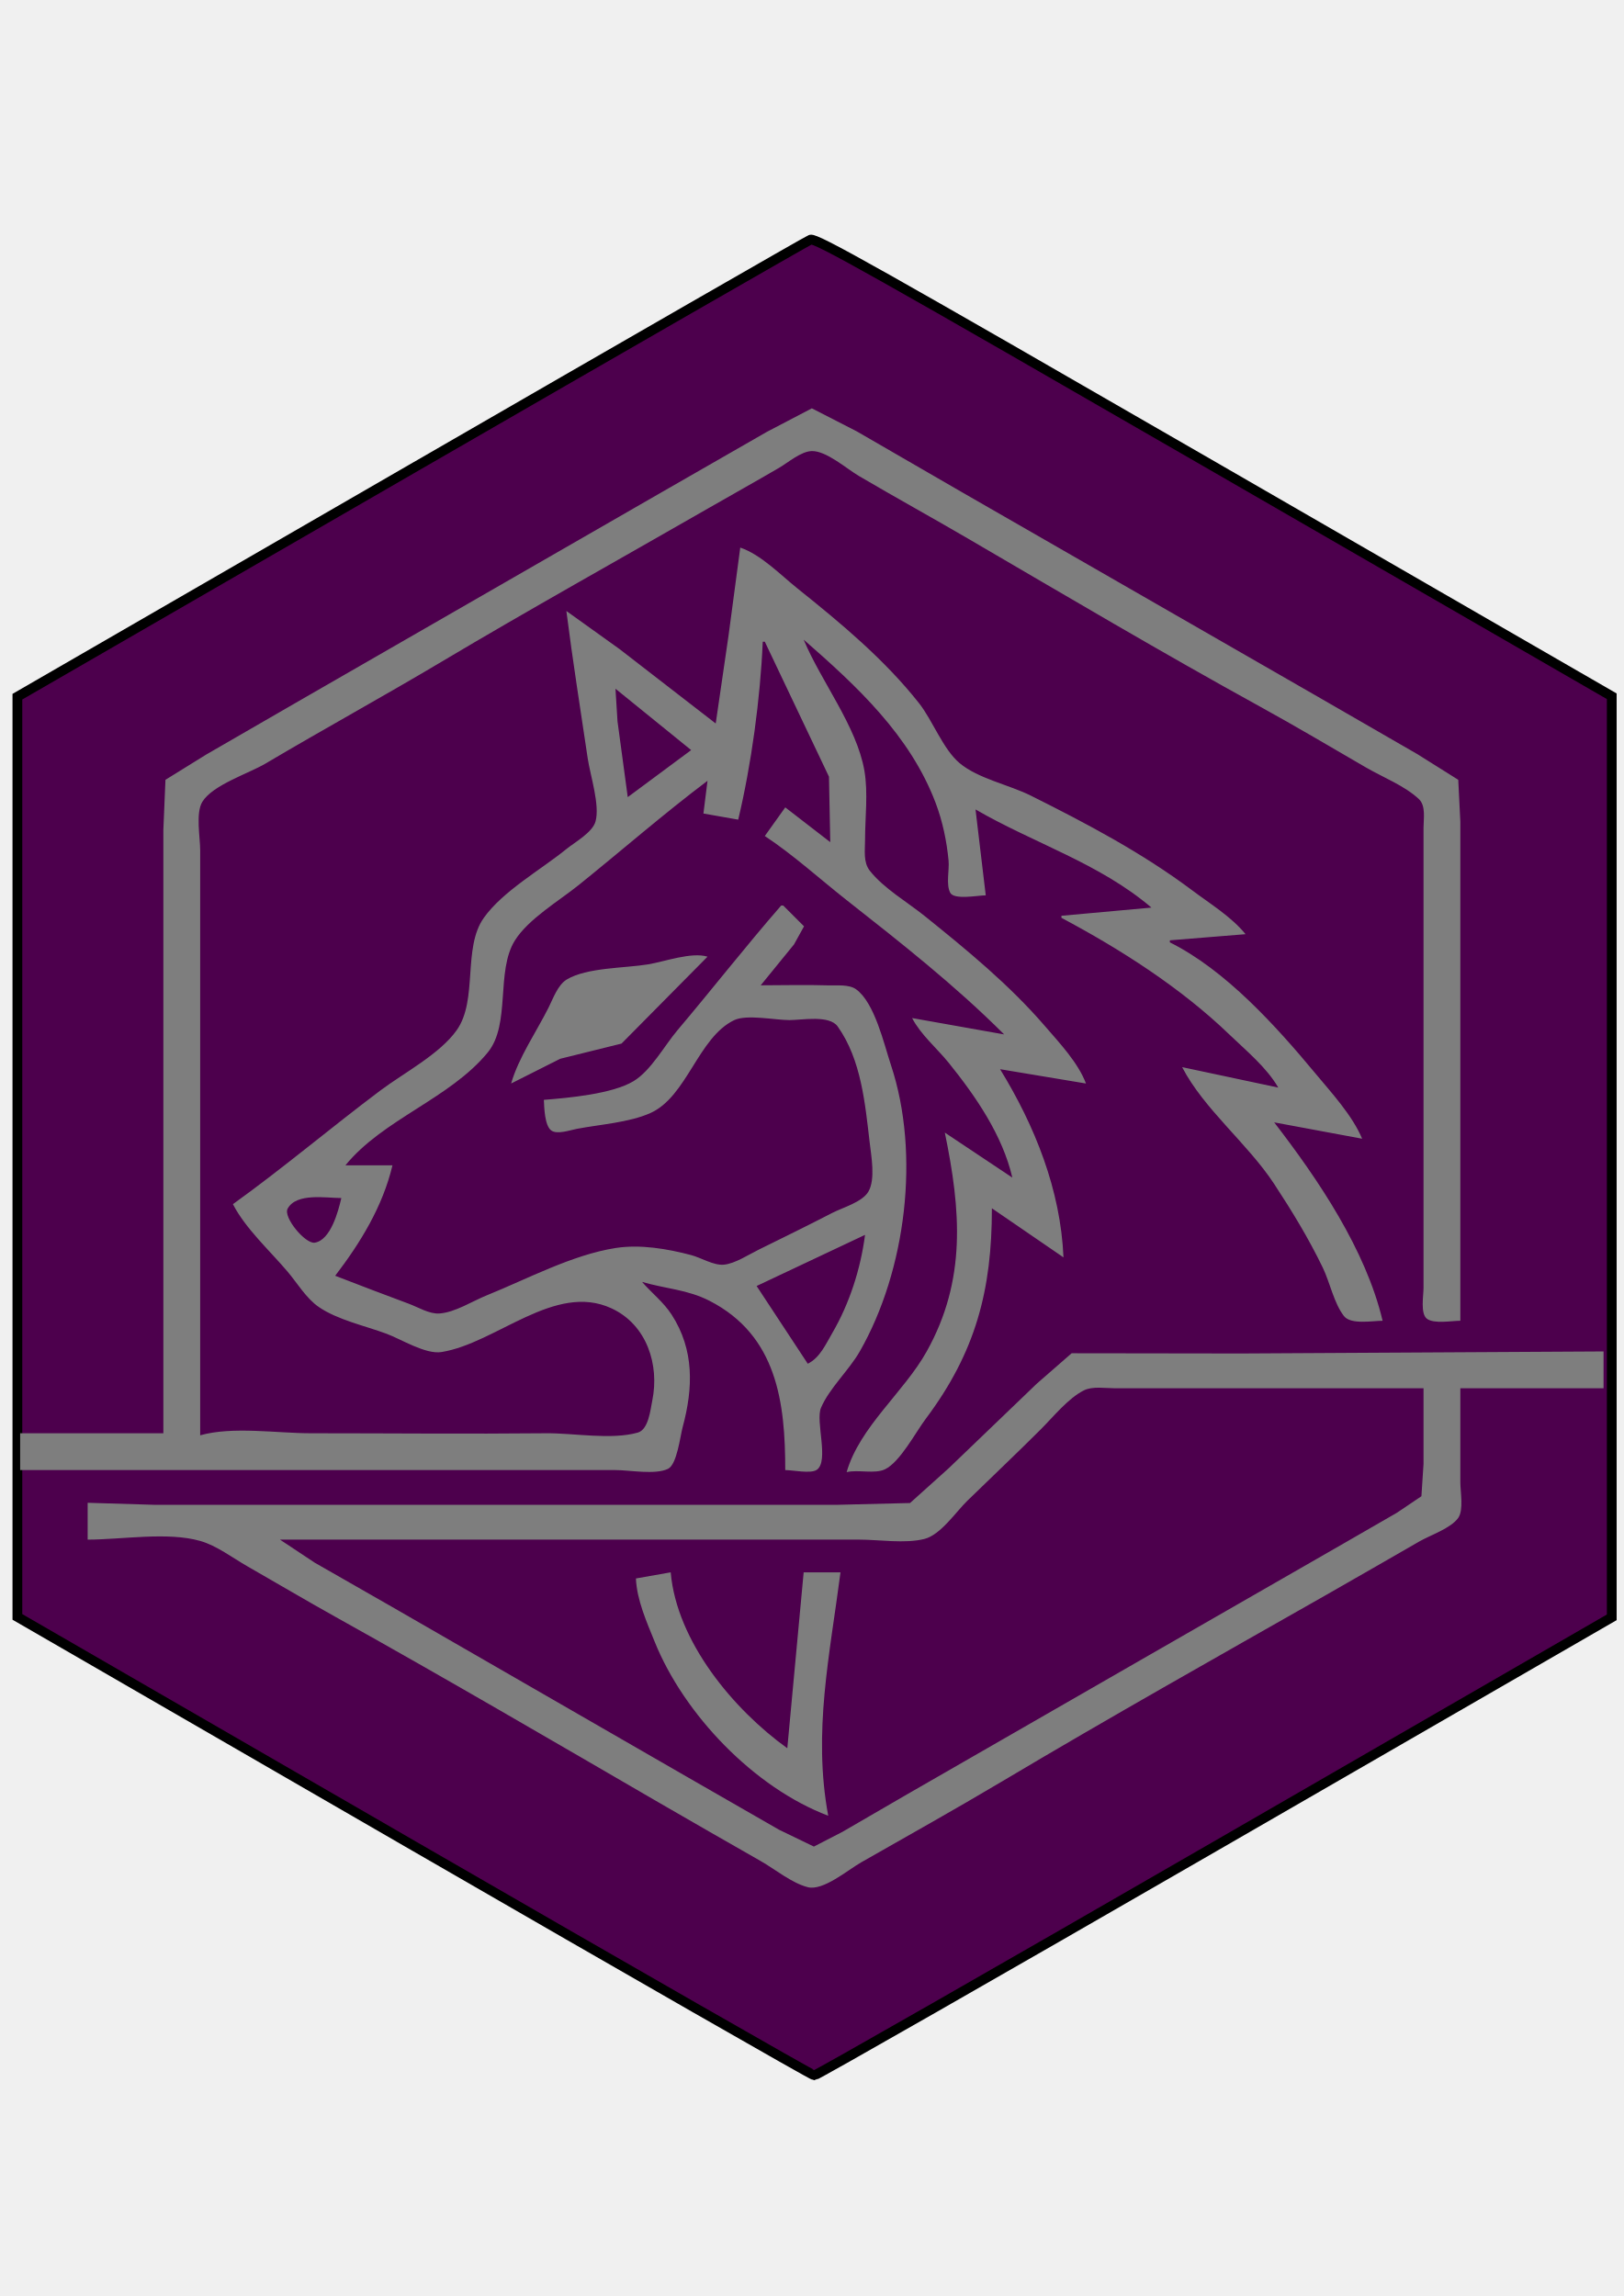
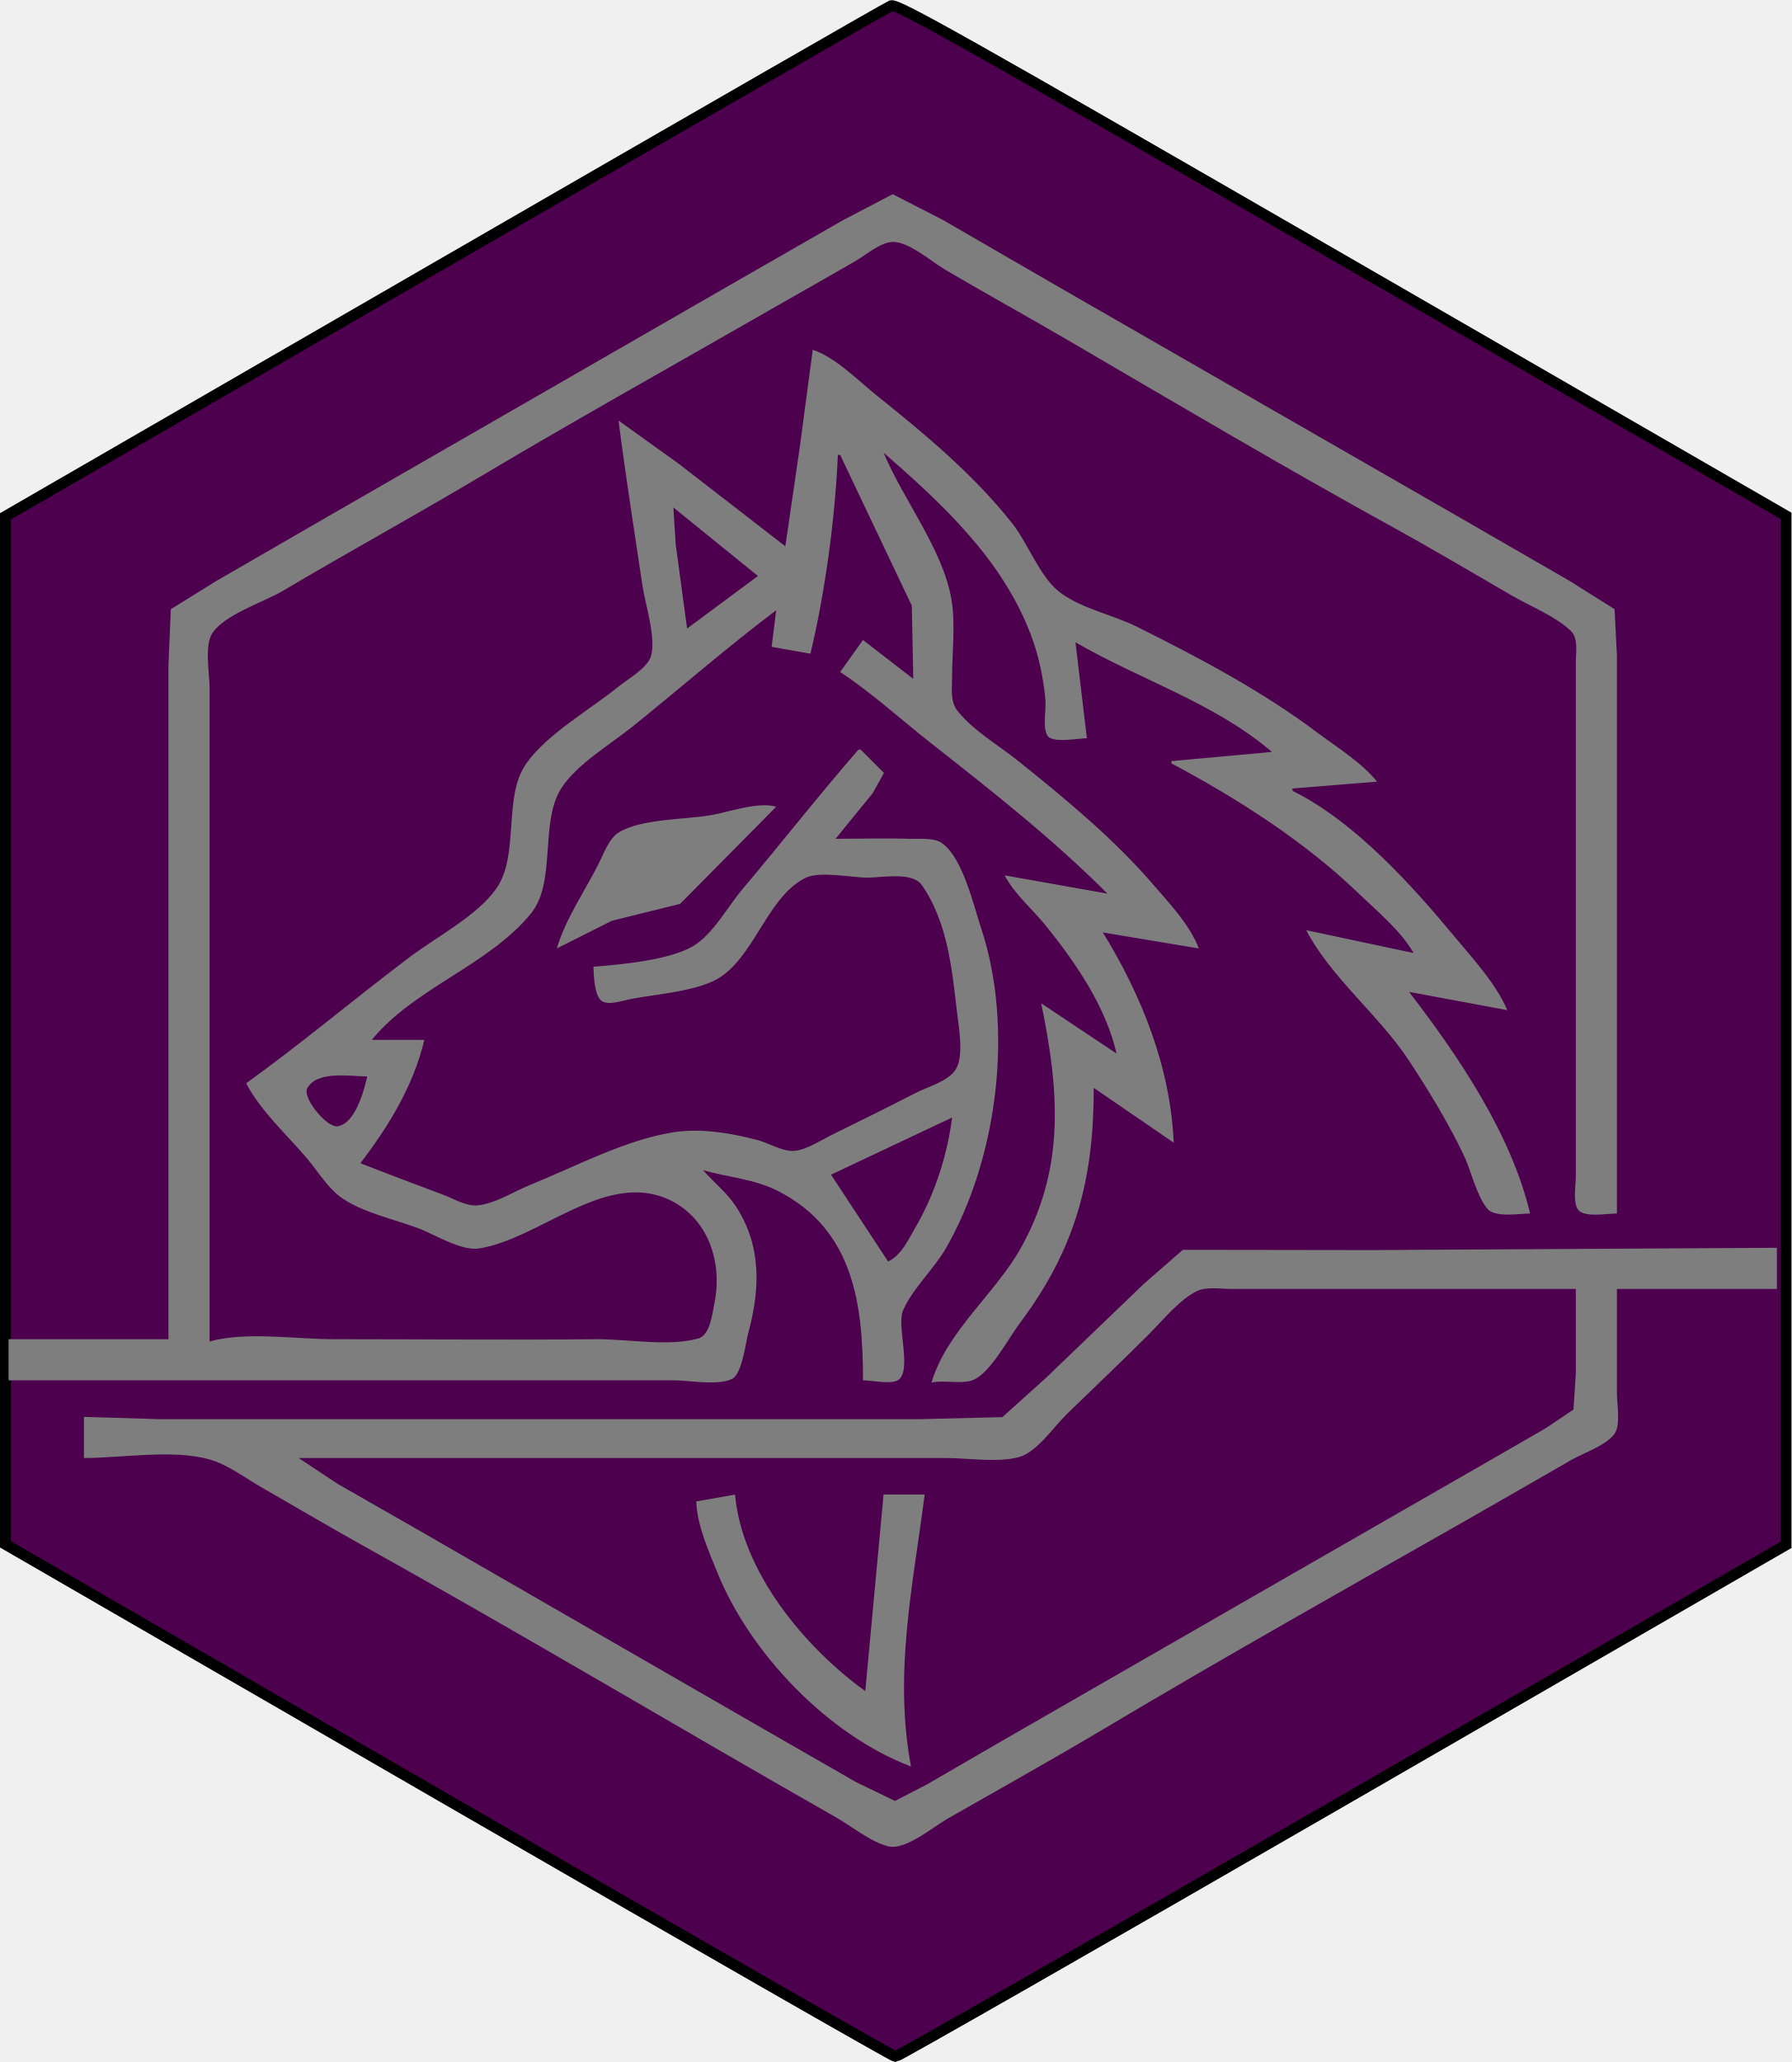
- <svg xmlns="http://www.w3.org/2000/svg" width="210mm" height="297mm" viewBox="0 0 210 297" version="1.1" id="svg1" xml:space="preserve">
+ <svg xmlns="http://www.w3.org/2000/svg" width="207.467mm" height="238.758mm" viewBox="0 0 207.467 238.758" version="1.1" id="svg1" xml:space="preserve">
  <defs id="defs1" />
-   <g id="layer1">
+   <g id="layer1" transform="translate(-1.617941,-30.33504)">
    <path style="fill:#ffffff;stroke-width:0.265" id="path3" d="m 147.277,245.625 -98.732,-57.003 -3e-6,-114.006 98.732,-57.003 98.732,57.003 0,114.006 z" transform="matrix(1.046489,0,0,1.046489,-48.73947,11.90275)" />
-     <path style="fill:#4d004d;stroke:#000000;stroke-width:4.769;stroke-opacity:1;opacity:1;fill-opacity:1" d="M 202.358,902.545 8.5,790.509 V 565.562 340.614 L 200.85,229.478 c 105.793,-61.125 193.688,-111.664 195.324,-112.31 2.542,-1.003 31.188,15.115 197.329,111.03 l 194.355,112.204 V 565.563 790.723 L 593.864,902.728 c -106.696,61.603 -194.815,111.971 -195.82,111.929 -1.005,-0.042 -89.064,-50.492 -195.686,-112.112 z" id="path2" transform="scale(0.2645833)" />
+     <path style="opacity:1;fill:#4d004d;fill-opacity:1;stroke:#000000;stroke-width:4.769;stroke-opacity:1" d="M 202.358,902.545 8.5,790.509 V 565.562 340.614 L 200.85,229.478 c 105.793,-61.125 193.688,-111.664 195.324,-112.31 2.542,-1.003 31.188,15.115 197.329,111.03 l 194.355,112.204 V 565.563 790.723 L 593.864,902.728 c -106.696,61.603 -194.815,111.971 -195.82,111.929 -1.005,-0.042 -89.064,-50.492 -195.686,-112.112 z" id="path2" transform="scale(0.2645833)" />
    <path style="fill:#7e7e7e;fill-opacity:1;stroke:none" d="M 21.127,185.399 H 2.606 v 4.763 H 62.667 79.6 c 1.83,0 5.139,0.643 6.796,-0.16 1.163,-0.563 1.573,-4.204 1.895,-5.397 1.363,-5.041 1.522,-9.997 -1.428,-14.552 -1.054,-1.627 -2.573,-2.787 -3.824,-4.233 2.972,0.881 5.875,0.982 8.731,2.45 8.732,4.487 9.79,13.142 9.79,21.892 0.97,0 3.29,0.504 4.074,-0.031 1.628,-1.113 -0.188,-6.296 0.546,-8.019 1.084,-2.545 3.612,-4.842 5.017,-7.296 5.982,-10.452 7.854,-25.526 4.034,-37.042 -0.896,-2.7 -2.102,-8.071 -4.513,-9.806 -0.92,-0.662 -2.52,-0.469 -3.601,-0.504 -2.905,-0.093 -5.825,-0.009 -8.731,-0.009 l 4.309,-5.292 1.292,-2.336 -2.69,-2.691 h -0.265 c -4.593,5.274 -8.905,10.799 -13.421,16.14 -1.695,2.005 -3.409,5.208 -5.674,6.578 -2.74,1.657 -8.416,2.165 -11.597,2.418 0.042,0.975 0.101,3.328 0.952,3.958 0.759,0.561 2.444,-0.04 3.281,-0.201 2.972,-0.573 6.76,-0.813 9.524,-2.04 4.756,-2.112 6.182,-9.777 10.85,-12.024 1.629,-0.784 5.283,-0.011 7.143,-0.011 1.664,0 5.177,-0.692 6.257,0.833 3.056,4.314 3.542,10 4.137,15.042 0.204,1.729 0.75,4.709 -0.16,6.294 -0.796,1.387 -3.316,2.068 -4.678,2.771 -3.152,1.627 -6.338,3.192 -9.525,4.759 -1.282,0.63 -3.073,1.809 -4.498,1.94 -1.33,0.122 -2.949,-0.902 -4.233,-1.241 -3.092,-0.816 -6.595,-1.414 -9.79,-0.912 -5.606,0.882 -11.424,4.011 -16.669,6.129 -1.869,0.755 -4.05,2.186 -6.085,2.337 -1.312,0.097 -2.768,-0.814 -3.969,-1.258 -3.185,-1.179 -6.357,-2.398 -9.525,-3.62 3.245,-4.247 6.133,-8.92 7.408,-14.287 h -6.085 c 4.864,-5.975 13.519,-8.631 18.406,-14.598 3.007,-3.671 1.01,-10.501 3.516,-14.496 1.742,-2.776 5.7,-5.111 8.24,-7.154 5.563,-4.475 10.967,-9.197 16.669,-13.494 l -0.529,4.233 4.498,0.794 c 1.706,-7.145 2.86,-15.68 3.175,-23.019 h 0.265 l 8.299,17.463 0.168,8.467 -5.821,-4.498 -2.646,3.704 c 3.702,2.448 7.092,5.545 10.583,8.292 7.048,5.544 14.023,11.023 20.373,17.373 l -11.906,-2.117 c 1.127,2.168 3.233,3.921 4.762,5.821 3.469,4.31 6.933,9.334 8.202,14.817 l -8.731,-5.821 c 2.068,10.023 2.828,19.04 -2.345,28.31 -2.947,5.282 -8.666,9.745 -10.355,15.61 1.503,-0.358 3.636,0.278 4.972,-0.372 1.942,-0.945 3.948,-4.773 5.248,-6.507 6.479,-8.638 8.573,-16.683 8.566,-27.252 l 9.26,6.35 c -0.375,-8.728 -3.697,-17.008 -8.202,-24.342 l 11.113,1.852 c -1.027,-2.709 -3.417,-5.233 -5.292,-7.408 -4.612,-5.353 -10.115,-9.874 -15.61,-14.288 -2.244,-1.803 -5.28,-3.561 -7.06,-5.831 -0.865,-1.103 -0.613,-2.642 -0.613,-3.958 0,-2.894 0.413,-6.144 -0.087,-8.996 -1.013,-5.775 -5.601,-11.529 -7.851,-16.933 6.89,6.019 13.788,12.403 17.085,21.167 0.892,2.371 1.414,4.889 1.655,7.408 0.116,1.213 -0.348,3.043 0.205,4.148 0.492,0.984 3.61,0.35 4.603,0.35 l -1.323,-11.113 c 7.513,4.368 16.018,6.955 22.754,12.7 l -11.642,1.058 v 0.265 c 7.657,4.076 15.434,9.043 21.695,15.071 2.176,2.095 4.832,4.261 6.351,6.889 l -12.435,-2.646 c 2.827,5.449 8.46,9.869 11.885,15.081 2.308,3.513 4.47,7.061 6.302,10.848 0.923,1.907 1.445,4.603 2.737,6.266 0.896,1.153 3.695,0.613 5.004,0.613 -2.181,-9.204 -8.336,-18.292 -14.023,-25.665 l 11.377,2.117 c -1.278,-3.038 -3.967,-5.943 -6.064,-8.467 -5.069,-6.099 -11.593,-13.345 -18.806,-16.933 v -0.265 l 9.79,-0.794 c -1.806,-2.232 -4.589,-3.937 -6.879,-5.655 -6.498,-4.873 -13.658,-8.652 -20.902,-12.271 -2.799,-1.399 -6.817,-2.195 -9.204,-4.203 -2.147,-1.805 -3.477,-5.513 -5.259,-7.769 -4.465,-5.648 -10.103,-10.34 -15.699,-14.817 -2.193,-1.755 -4.731,-4.389 -7.408,-5.292 l -1.516,11.377 -1.659,11.377 -12.435,-9.624 -6.879,-4.928 c 0.804,6.361 1.818,12.706 2.757,19.05 0.324,2.191 1.61,6.072 1.007,8.192 -0.402,1.415 -2.672,2.665 -3.764,3.553 -3.276,2.662 -8.26,5.464 -10.692,8.917 -2.751,3.905 -0.719,10.581 -3.487,14.505 -2.185,3.098 -6.879,5.554 -9.898,7.822 -6.407,4.813 -12.542,10.013 -19.05,14.691 1.64,3.178 4.761,6 7.071,8.731 1.263,1.493 2.414,3.461 4.045,4.577 2.431,1.662 5.973,2.427 8.727,3.445 1.938,0.717 5.065,2.708 7.144,2.373 7.092,-1.143 14.63,-9.035 21.96,-5.658 4.594,2.117 6.234,7.314 5.291,11.932 -0.246,1.206 -0.481,3.755 -1.88,4.149 -3.449,0.972 -8.288,0.048 -11.877,0.085 -10.133,0.104 -20.287,-10e-4 -30.427,-10e-4 -4.365,0 -10.09,-0.918 -14.288,0.265 v -59.531 -16.14 c 0,-1.657 -0.605,-4.816 0.272,-6.263 1.334,-2.2 6.008,-3.674 8.195,-4.969 7.536,-4.466 15.227,-8.68 22.754,-13.163 11.362,-6.766 22.931,-13.202 34.396,-19.791 3.083,-1.772 6.191,-3.502 9.26,-5.295 1.169,-0.683 2.835,-2.136 4.233,-2.163 1.884,-0.036 4.506,2.294 6.085,3.222 4.734,2.781 9.546,5.432 14.287,8.202 12.459,7.277 24.931,14.66 37.571,21.618 4.633,2.55 9.185,5.252 13.758,7.906 2.157,1.252 4.969,2.345 6.795,4.055 0.94,0.88 0.613,2.562 0.613,3.73 v 9.525 38.629 11.377 c 0,0.961 -0.423,3.29 0.424,3.961 0.902,0.714 3.236,0.272 4.338,0.272 v -51.065 -13.494 l -0.272,-5.416 -5.284,-3.318 L 170.352,90.074 124.579,63.765 110.821,55.806 105,52.82 l -5.821,3.045 -14.023,8.05 -46.037,26.498 -12.435,7.184 -5.284,3.275 -0.272,6.475 v 16.404 61.648 m 58.473,-96.308 9.79,7.937 -8.202,6.085 -1.323,-9.79 -0.265,-4.233 m -13.494,51.065 6.35,-3.198 7.927,-1.965 11.123,-11.241 c -2.072,-0.637 -5.532,0.636 -7.673,0.993 -2.988,0.498 -7.941,0.394 -10.534,1.961 -1.165,0.704 -1.778,2.494 -2.366,3.661 -1.578,3.136 -3.858,6.423 -4.828,9.79 m -21.96,14.817 c -0.39,1.687 -1.366,5.443 -3.437,5.774 -1.213,0.194 -4.115,-3.29 -3.508,-4.402 1.136,-2.084 5.018,-1.372 6.945,-1.372 m 67.733,4.763 c -0.566,4.382 -2.009,8.885 -4.236,12.7 -0.852,1.46 -1.604,3.203 -3.172,3.969 l -6.615,-10.054 14.023,-6.615 M 11.338,194.395 v 4.763 c 4.41,0 10.313,-1.036 14.552,0.169 2.129,0.605 4.175,2.179 6.085,3.271 3.795,2.169 7.561,4.406 11.377,6.533 14.03,7.822 27.911,15.943 41.804,24.006 4.399,2.553 8.812,5.079 13.229,7.6 1.86,1.062 4.008,2.845 6.085,3.38 1.988,0.512 5.212,-2.244 6.879,-3.195 6.092,-3.477 12.229,-6.901 18.256,-10.49 13.804,-8.221 27.836,-16.114 41.804,-24.056 4.067,-2.312 8.115,-4.659 12.171,-6.987 1.411,-0.81 4.078,-1.694 5.02,-3.045 0.721,-1.034 0.272,-3.381 0.272,-4.594 v -12.171 h 18.521 v -4.763 l -46.831,0.265 -16.933,-0.024 -5.027,-0.006 -4.498,3.923 -11.377,10.927 -5.027,4.522 -9.525,0.236 h -21.167 -51.065 -15.875 l -8.731,-0.265 M 184.11,179.578 v 9.79 l -0.272,4.178 -3.168,2.135 -6.615,3.815 -25.4,14.589 -31.221,17.955 -8.467,4.913 -3.704,1.912 -4.498,-2.174 -11.906,-6.842 -38.1,-21.957 -10.054,-5.75 -4.498,-2.985 h 57.15 17.727 c 2.612,0 5.932,0.551 8.467,-0.084 2.101,-0.527 4.054,-3.473 5.556,-4.939 3.17,-3.092 6.39,-6.129 9.525,-9.264 1.598,-1.598 3.523,-4.003 5.556,-5.02 1.111,-0.556 2.76,-0.272 3.969,-0.272 h 8.731 31.221 M 82.246,204.184 c 0.122,2.805 1.395,5.626 2.434,8.202 3.789,9.39 12.86,18.865 22.437,22.49 -2.008,-10.816 0.213,-20.845 1.587,-31.485 h -4.763 L 101.825,226.145 C 94.861,221.138 87.527,212.36 86.744,203.39 l -4.498,0.794" id="path1" />
  </g>
</svg>
